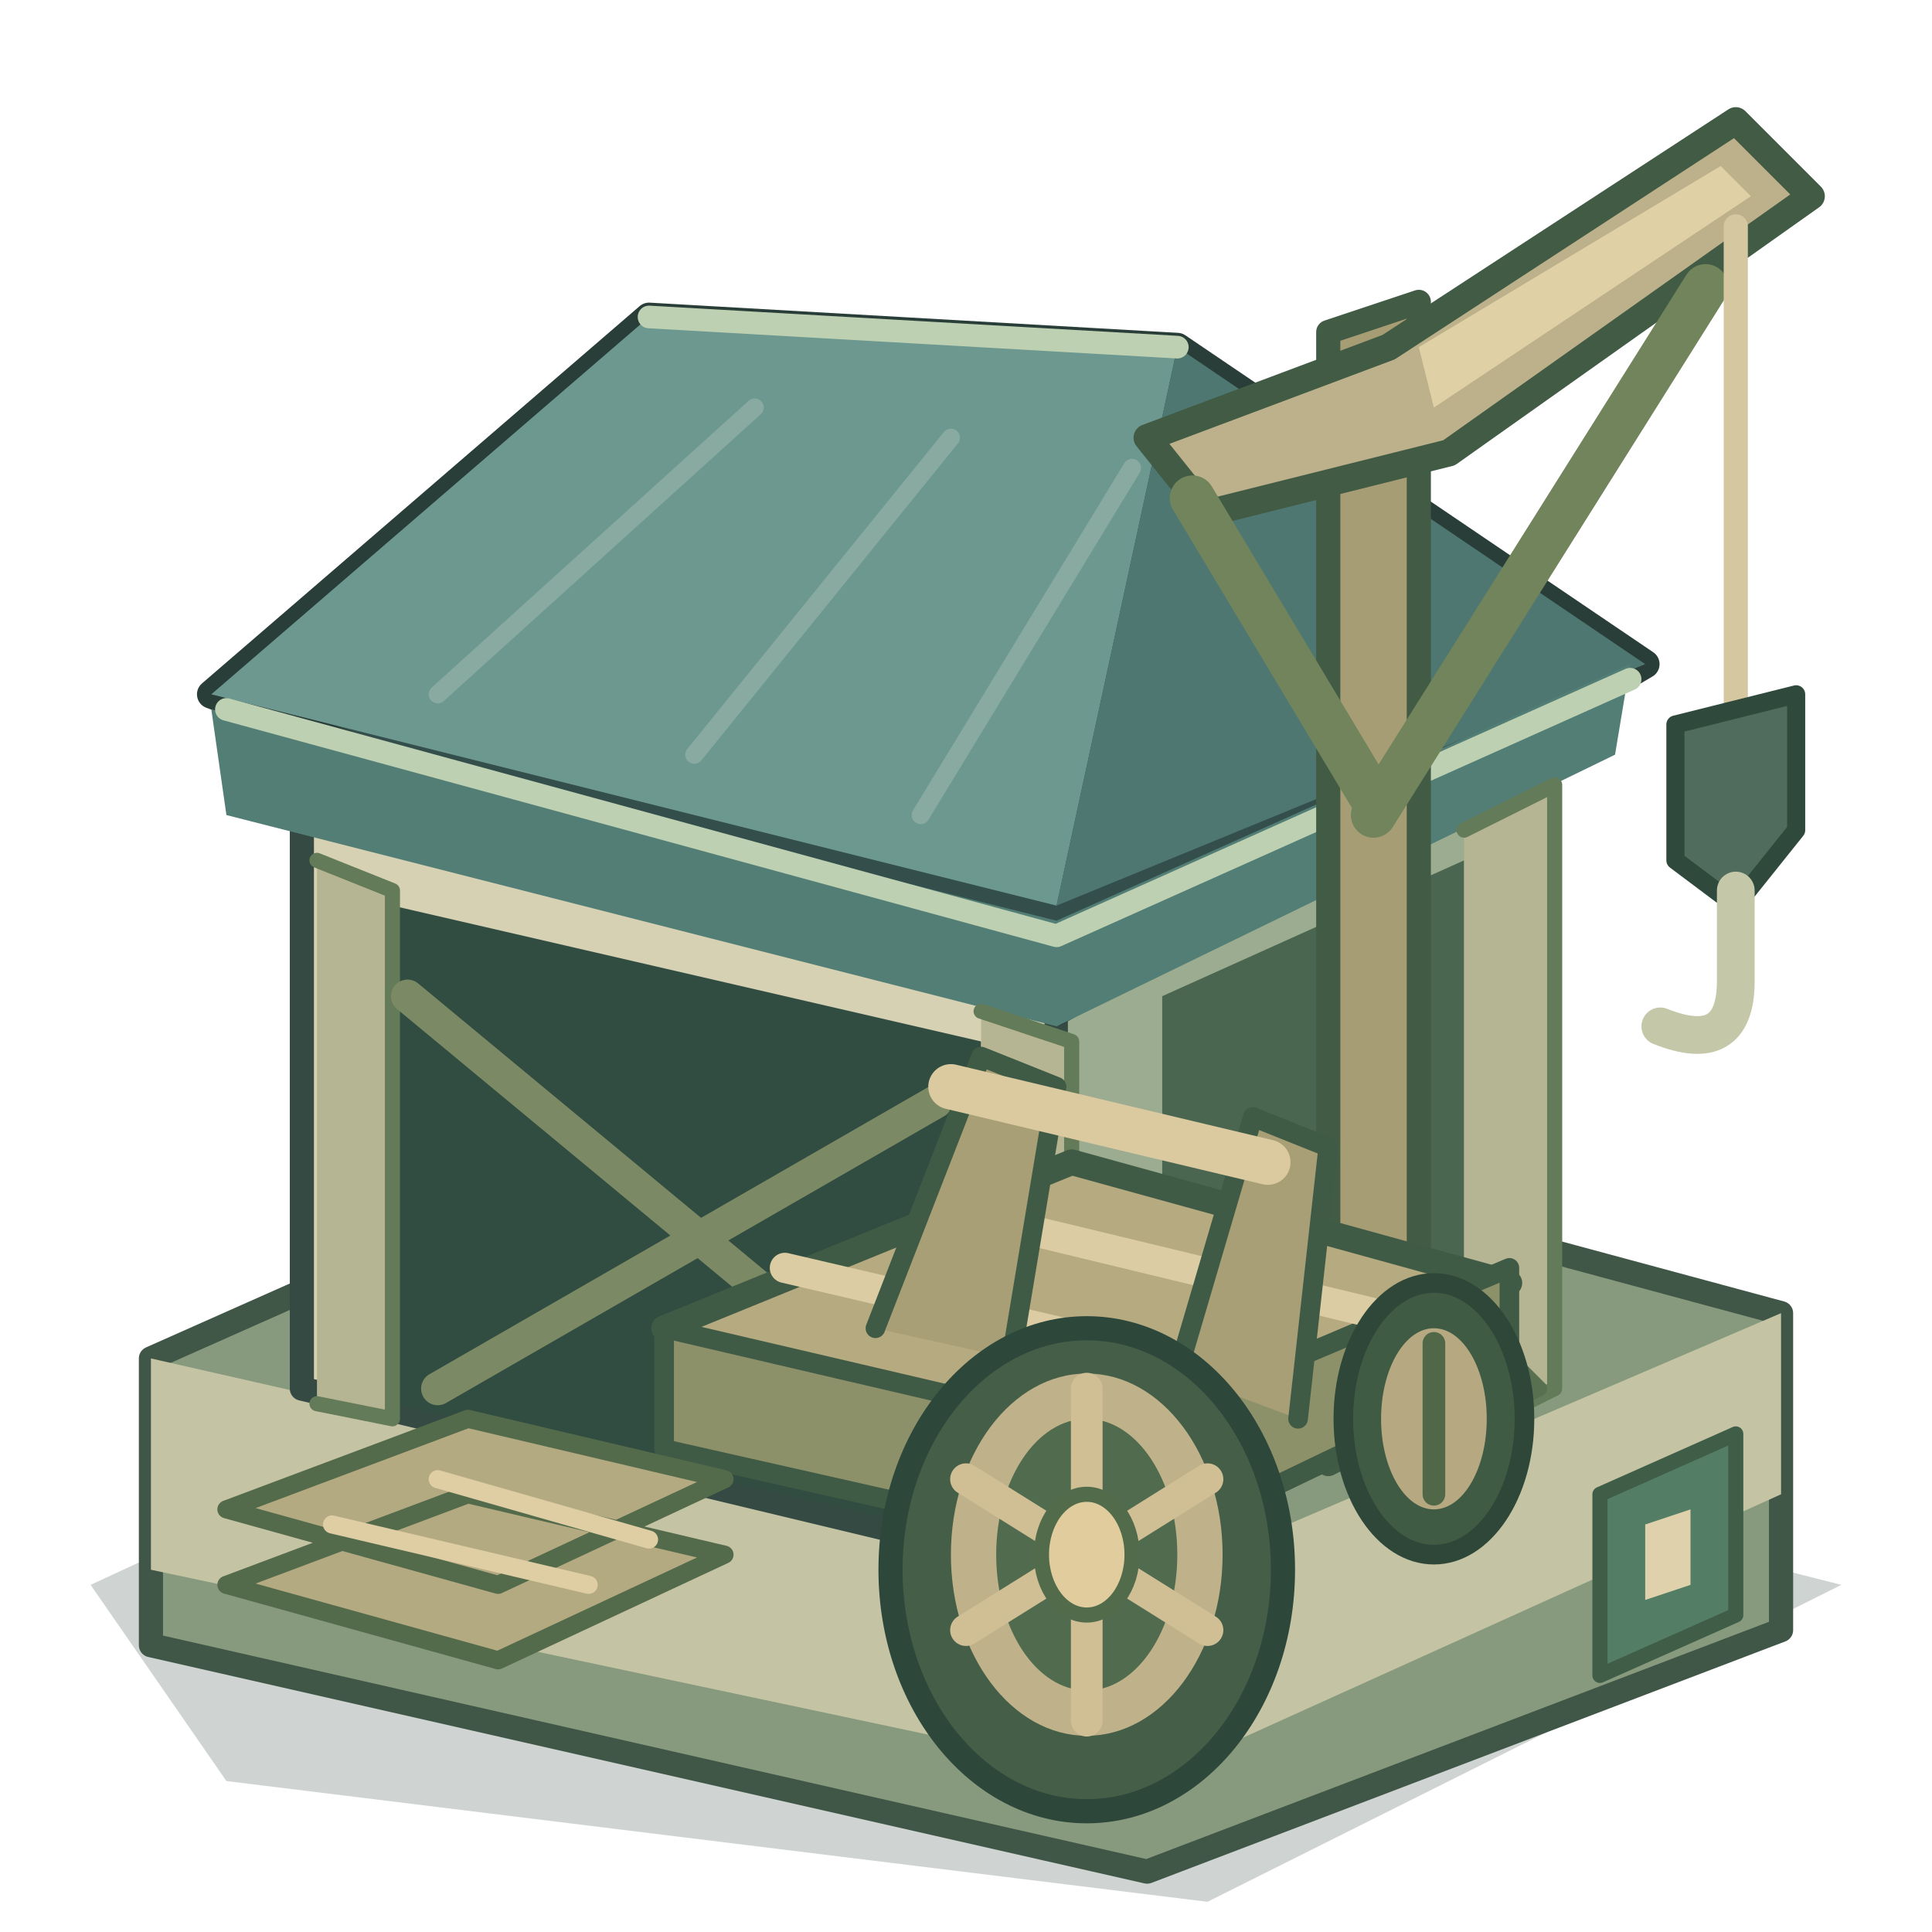
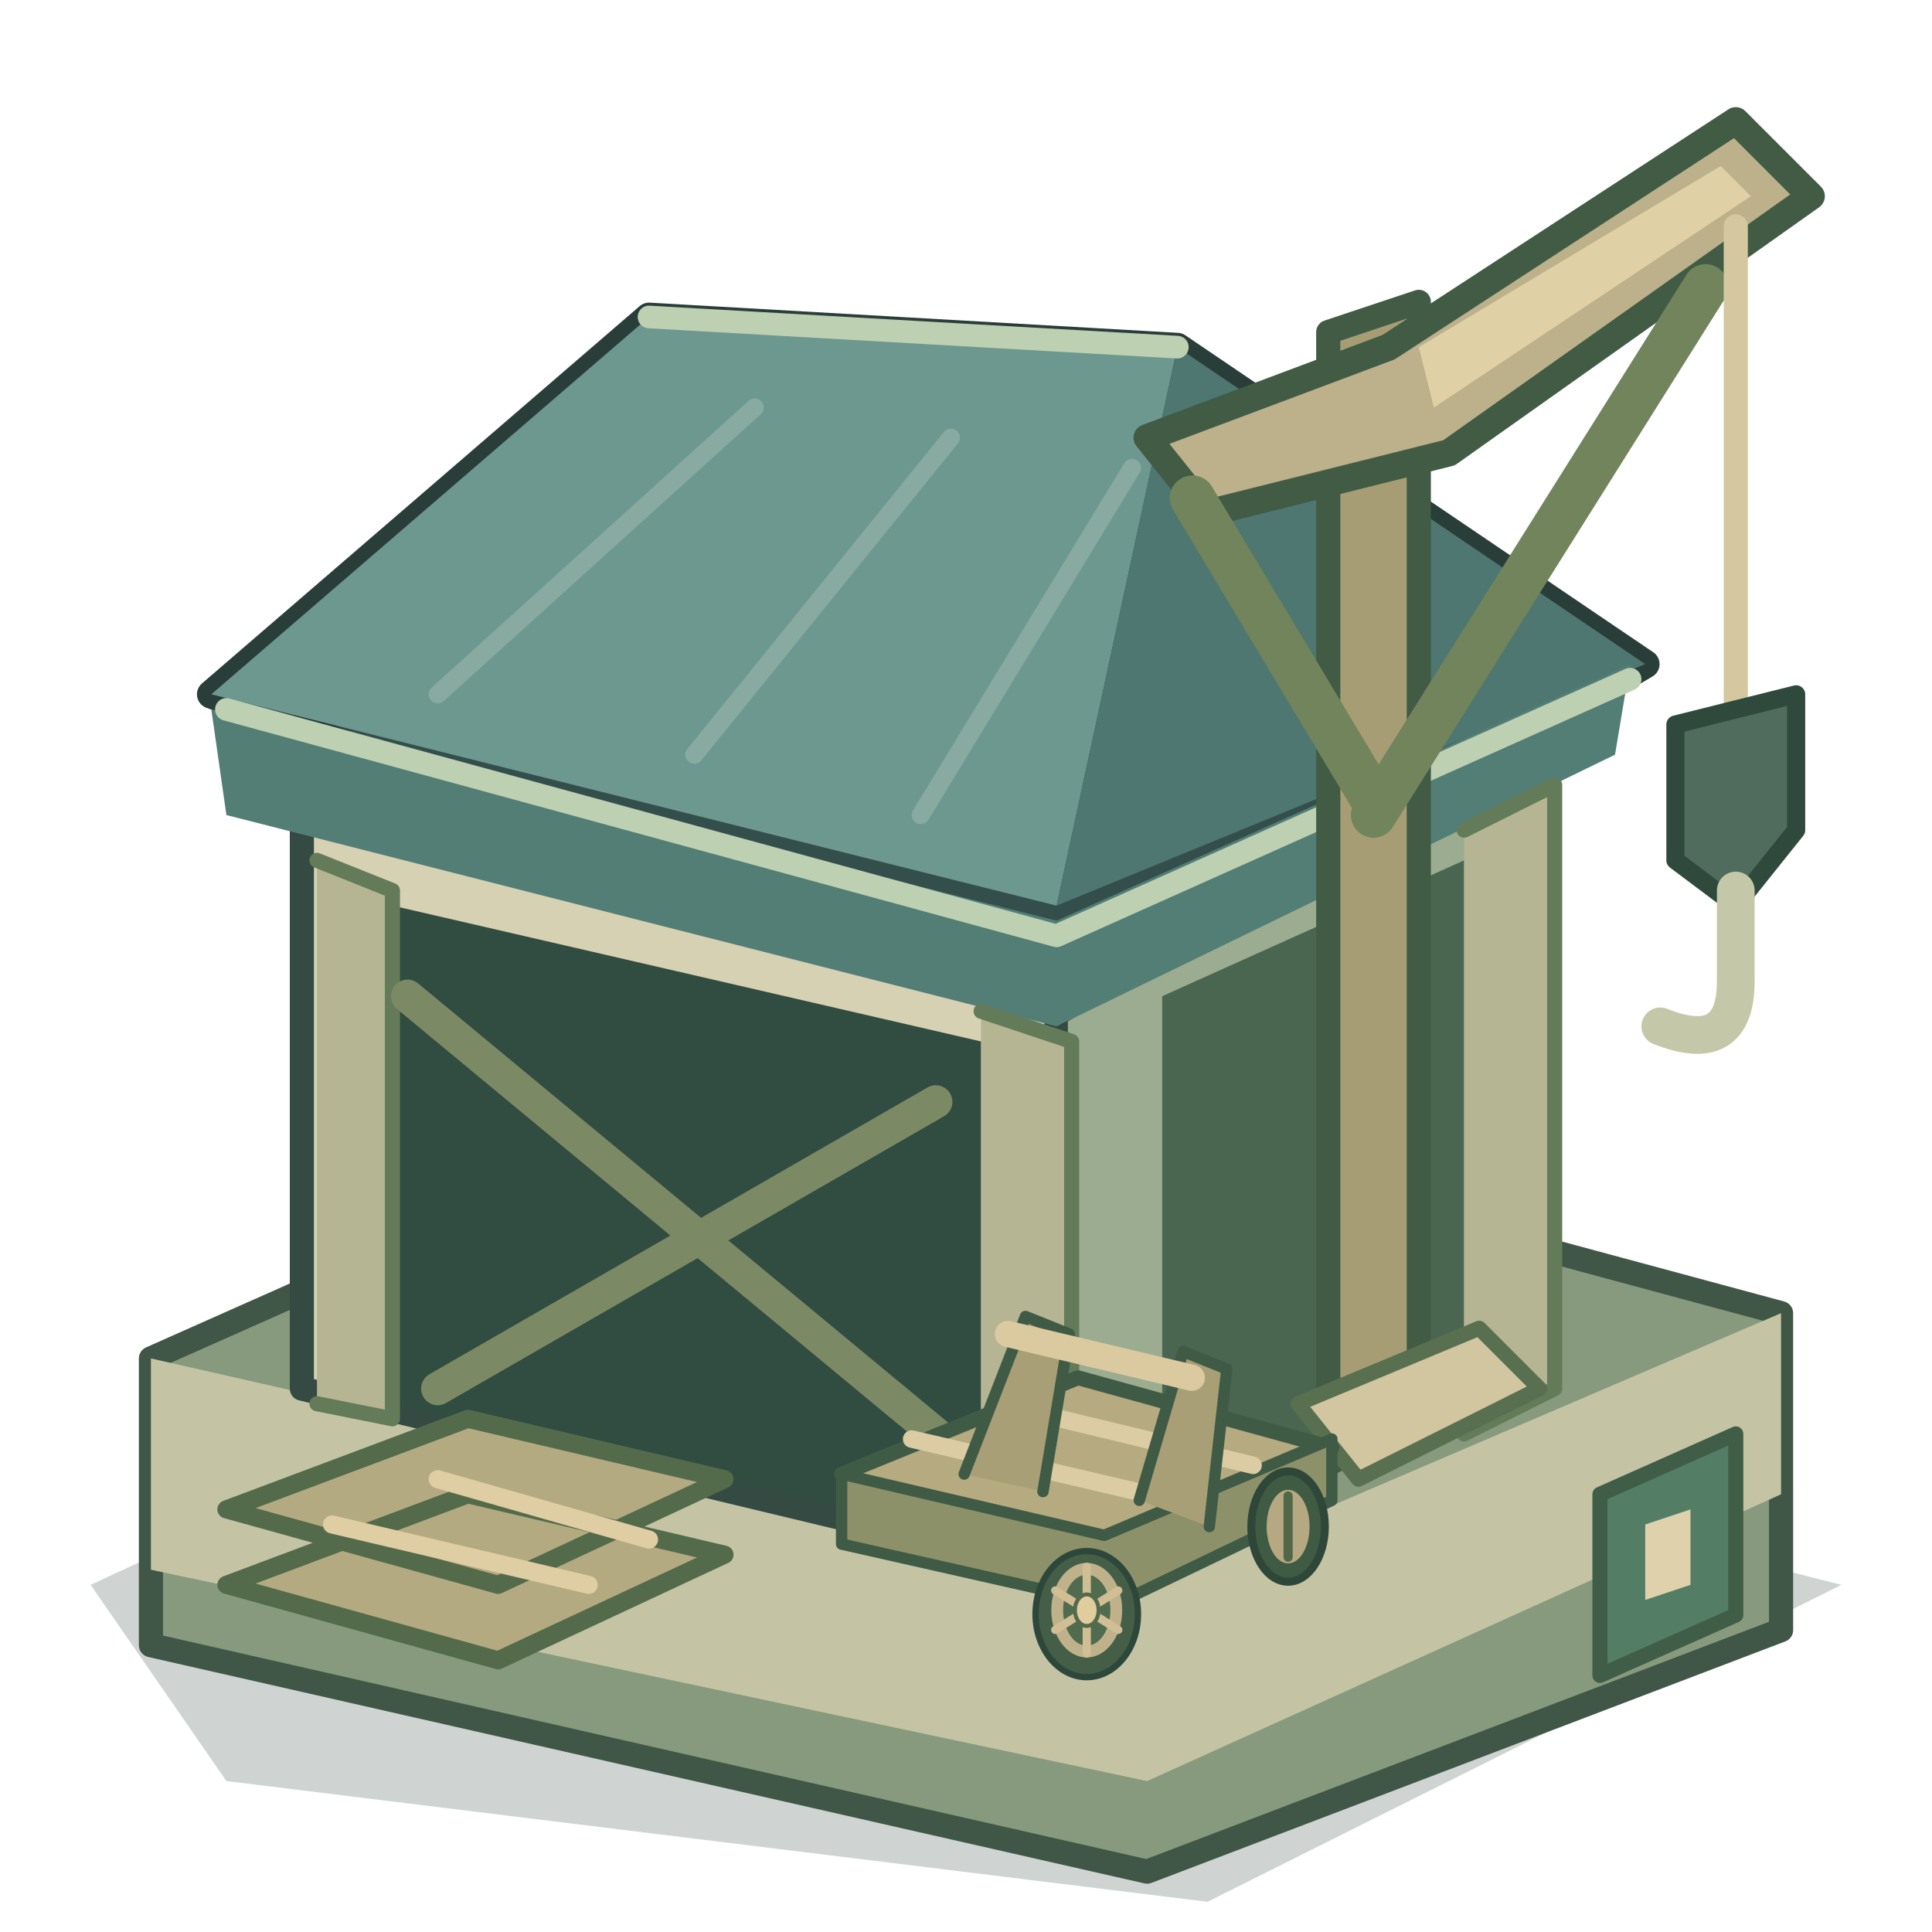
<svg xmlns="http://www.w3.org/2000/svg" width="128" height="128" viewBox="0 0 128 128">
  <g stroke-linejoin="round" stroke-linecap="round">
    <path d="M6 105 47 86 122 105 80 126 15 118Z" fill="#263c36" opacity=".22" />
    <path d="M10 90 55 70 118 87 118 108 76 124 10 109Z" fill="#879a7d" stroke="#405647" stroke-width="1.6" />
    <path d="M10 90 76 105 118 87 118 99 76 118 10 104Z" fill="#c4c4a5" />
    <path d="M20 48 70 60 70 104 20 92Z" fill="#d7d1b4" stroke="#344a43" stroke-width="1.6" />
    <path d="M70 60 102 45 102 91 70 104Z" fill="#9bac90" stroke="#344a43" stroke-width="1.5" />
    <path d="M26 60 65 69 65 102 26 93Z" fill="#314c40" />
    <path d="M77 66 97 57 97 91 77 100Z" fill="#4b6650" />
    <path d="M14 46 43 21 78 23 109 44 70 67Z" fill="#344f4b" stroke="#293d39" stroke-width="1.9" />
    <path d="M14 46 43 21 78 23 70 60Z" fill="#6c9890" />
    <path d="M78 23 109 44 70 60Z" fill="#4d7770" />
    <path d="M14 47 70 61 108 44 107 50 70 68 15 54Z" fill="#527e75" />
    <path d="M15 47 70 62 108 45 M43 21 78 23" fill="none" stroke="#bed0b2" stroke-width="1.5" />
    <path d="M29 46 50 27 M46 50 63 29 M61 54 75 31" stroke="#88aaa0" stroke-width="1.2" />
    <path d="M21 57 26 59 26 94 21 93 M65 67 71 69 71 105 65 103 M97 55 103 52 103 92 97 95" fill="#b5b493" stroke="#637b58" stroke-width="1" />
    <path d="M27 66 62 95 M29 92 62 73" stroke="#7b8a64" stroke-width="2.2" />
    <path d="M88 22 94 20 94 94 88 97Z" fill="#a69d74" stroke="#415b45" stroke-width="1.6" />
    <path d="M92 23 115 8 120 13 96 30 80 34 76 29Z" fill="#bcb18a" stroke="#415b45" stroke-width="1.8" />
    <path d="M94 23 114 11 116 13 95 27Z" fill="#e0d0a6" />
    <path d="M91 54 113 19 M91 53 79 33" stroke="#71845b" stroke-width="3" />
    <path d="M115 15 115 50" stroke="#d5c8a0" stroke-width="1.6" />
    <path d="M111 48 119 46 119 55 115 60 111 57Z" fill="#506c5c" stroke="#2f493c" stroke-width="1.2" />
    <path d="M115 59 115 65 Q115 70 110 68" fill="none" stroke="#c5c7a9" stroke-width="2.5" />
    <path d="M86 93 98 88 102 92 90 98Z" fill="#d2c6a1" stroke="#586f50" stroke-width="1" />
-     <path d="M44 88 71 77 100 85 74 98Z" fill="#b6aa80" stroke="#405b45" stroke-width="1.7" />
-     <path d="M44 88 74 95 100 84 100 91 75 103 44 96Z" fill="#8d916a" stroke="#405b45" stroke-width="1.3" />
-     <path d="M52 84 82 91 M62 80 91 87" stroke="#dbcca3" stroke-width="2" />
-     <path d="M58 88 65 70 70 72 67 90 M78 91 83 74 88 76 86 94" fill="#a89f76" stroke="#405b45" stroke-width="1.3" />
-     <path d="M63 72 84 77" stroke="#dbc9a0" stroke-width="3" />
-     <ellipse cx="72" cy="104" rx="13" ry="16" fill="#445e48" stroke="#2d473a" stroke-width="1.6" />
-     <ellipse cx="72" cy="103" rx="9" ry="12" fill="#bfb28a" />
-     <ellipse cx="72" cy="103" rx="6" ry="9" fill="#506b4e" />
-     <path d="M72 92 72 114 M64 98 80 108 M64 108 80 98" stroke="#d0be95" stroke-width="2.1" />
-     <ellipse cx="72" cy="103" rx="3" ry="4" fill="#e0cc9d" stroke="#526b4b" stroke-width="1" />
-     <ellipse cx="95" cy="94" rx="6" ry="9" fill="#405b43" stroke="#2e4738" stroke-width="1.3" />
-     <ellipse cx="95" cy="94" rx="3.5" ry="6" fill="#b6a982" />
-     <path d="M95 89 95 99" stroke="#506748" stroke-width="1.5" />
+     <g id="workshop-carriage" transform="translate(72 111) scale(.58) translate(-72 -111)">
+       <path d="M44 88 71 77 100 85 74 98Z" fill="#b6aa80" stroke="#405b45" stroke-width="1.7" />
+       <path d="M44 88 74 95 100 84 100 91 75 103 44 96Z" fill="#8d916a" stroke="#405b45" stroke-width="1.3" />
+       <path d="M52 84 82 91 M62 80 91 87" stroke="#dbcca3" stroke-width="2" />
+       <path d="M58 88 65 70 70 72 67 90 M78 91 83 74 88 76 86 94" fill="#a89f76" stroke="#405b45" stroke-width="1.3" />
+       <path d="M63 72 84 77" stroke="#dbc9a0" stroke-width="3" />
+       <g id="workshop-near-wheel" transform="translate(72 104) scale(.45) translate(-72 -104)">
+         <ellipse cx="72" cy="104" rx="13" ry="16" fill="#445e48" stroke="#2d473a" stroke-width="1.6" />
+         <ellipse cx="72" cy="103" rx="9" ry="12" fill="#bfb28a" />
+         <ellipse cx="72" cy="103" rx="6" ry="9" fill="#506b4e" />
+         <path d="M72 92 72 114 M64 98 80 108 M64 108 80 98" stroke="#d0be95" stroke-width="2.1" />
+         <ellipse cx="72" cy="103" rx="3" ry="4" fill="#e0cc9d" stroke="#526b4b" stroke-width="1" />
+       </g>
+       <g id="workshop-far-wheel" transform="translate(95 94) scale(.70) translate(-95 -94)">
+         <ellipse cx="95" cy="94" rx="6" ry="9" fill="#405b43" stroke="#2e4738" stroke-width="1.3" />
+         <ellipse cx="95" cy="94" rx="3.5" ry="6" fill="#b6a982" />
+         <path d="M95 89 95 99" stroke="#506748" stroke-width="1.5" />
+       </g>
+     </g>
    <path d="M15 100 31 94 48 98 33 105Z M15 105 31 99 48 103 33 110Z" fill="#b4aa82" stroke="#536b4b" stroke-width="1.2" />
    <path d="M22 101 39 105 M29 98 43 102" stroke="#dfcda4" stroke-width="1.2" />
    <path d="M106 99 115 95 115 107 106 111Z" fill="#547d65" stroke="#405d47" stroke-width="1" />
    <path d="M109 101 112 100 112 105 109 106Z" fill="#ded1ab" />
  </g>
</svg>
